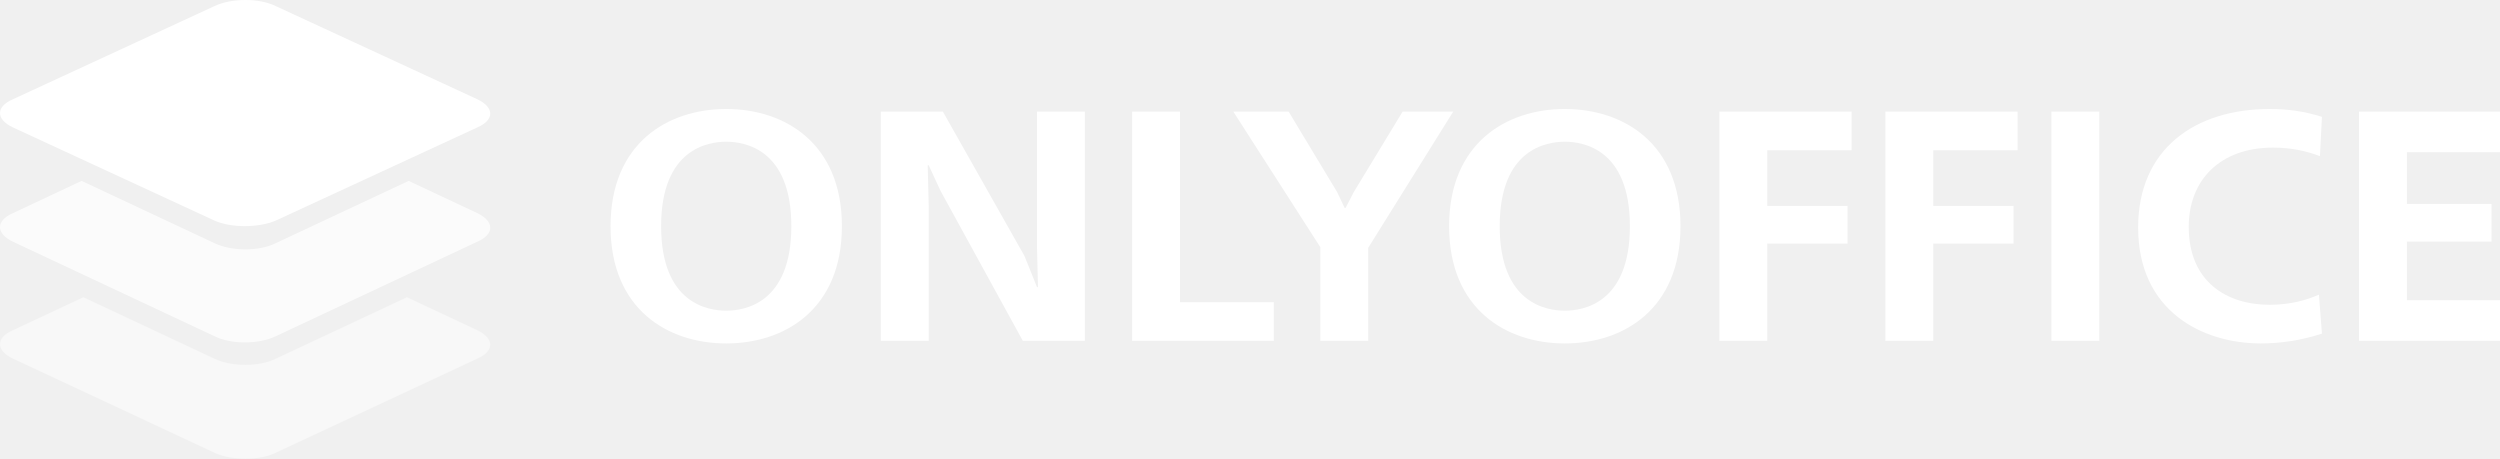
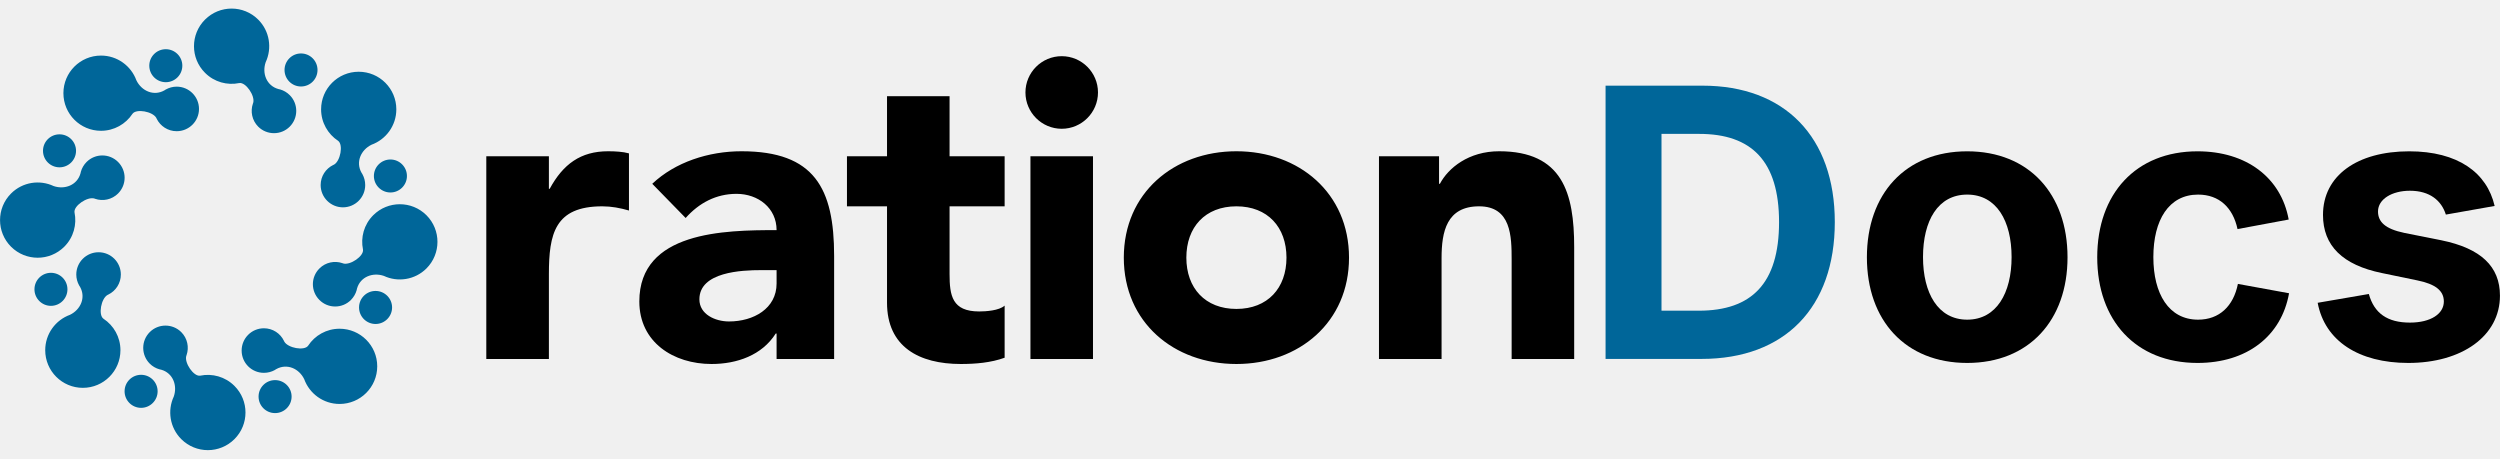
- <svg xmlns="http://www.w3.org/2000/svg" width="109" height="20" viewBox="0 0 109 20" fill="none">
-   <path d="M31.663 4.752C29.119 4.752 26.62 6.237 26.62 9.863C26.62 13.489 29.119 14.974 31.663 14.974C34.208 14.974 36.707 13.489 36.707 9.863C36.707 6.237 34.208 4.752 31.663 4.752ZM31.663 6.179C32.443 6.179 34.502 6.479 34.502 9.863C34.502 13.246 32.443 13.546 31.663 13.546C30.884 13.546 28.825 13.246 28.825 9.863C28.825 6.479 30.884 6.179 31.663 6.179Z" fill="white" />
-   <path d="M38.404 4.866V14.86H40.492V8.978L40.448 7.207H40.492L41.007 8.321L44.595 14.86H47.3V4.866H45.212V10.748L45.256 12.518H45.212L44.668 11.162L41.109 4.866H38.404Z" fill="white" />
-   <path d="M49.361 4.866V14.86H55.537V13.175H51.449V4.866H49.361Z" fill="white" />
-   <path d="M53.772 4.866L57.566 10.777V14.86H59.654V10.805L63.36 4.866H61.154L59.022 8.378L58.669 9.063H58.625L58.301 8.378L56.184 4.866H53.772Z" fill="white" />
-   <path d="M68.225 4.752C65.681 4.752 63.181 6.237 63.181 9.863C63.181 13.489 65.681 14.974 68.225 14.974C70.769 14.974 73.269 13.489 73.269 9.863C73.269 6.237 70.769 4.752 68.225 4.752ZM68.225 6.179C69.004 6.179 71.063 6.479 71.063 9.863C71.063 13.246 69.004 13.546 68.225 13.546C67.446 13.546 65.387 13.246 65.387 9.863C65.387 6.479 67.446 6.179 68.225 6.179Z" fill="white" />
-   <path d="M74.965 4.866V14.86H77.053V10.62H80.553V8.978H77.053V6.551H80.73V4.866H74.965Z" fill="white" />
-   <path d="M82.203 4.866V14.86H84.291V10.62H87.791V8.978H84.291V6.551H87.967V4.866H82.203Z" fill="white" />
-   <path d="M89.441 14.86H91.529V4.866H89.441V14.86Z" fill="white" />
-   <path d="M101.105 12.847C100.59 13.075 99.87 13.289 98.958 13.289C97.105 13.289 95.429 12.304 95.429 9.891C95.429 7.85 96.796 6.436 99.105 6.436C99.885 6.436 100.546 6.579 101.149 6.808L101.237 5.094C100.458 4.852 99.767 4.752 98.958 4.752C95.723 4.752 93.223 6.479 93.223 9.92C93.223 13.56 96.017 14.974 98.576 14.974C99.399 14.974 100.326 14.845 101.237 14.546L101.105 12.847Z" fill="white" />
-   <path d="M102.853 4.866V14.86H109V13.089H104.941V10.534H108.632V8.892H104.941V6.636H109V4.866H102.853Z" fill="white" />
-   <path opacity="0.5" fill-rule="evenodd" clip-rule="evenodd" d="M9.381 19.755L0.563 15.637C-0.188 15.278 -0.188 14.722 0.563 14.396L3.633 12.958L9.348 15.637C10.099 15.997 11.308 15.997 12.026 15.637L17.741 12.958L20.811 14.396C21.562 14.755 21.562 15.311 20.811 15.637L11.993 19.755C11.308 20.082 10.099 20.082 9.381 19.755Z" fill="white" />
-   <path opacity="0.75" fill-rule="evenodd" clip-rule="evenodd" d="M9.352 14.659L0.562 10.537C-0.187 10.177 -0.187 9.621 0.562 9.294L3.557 7.887L9.352 10.603C10.101 10.963 11.306 10.963 12.022 10.603L17.817 7.887L20.813 9.294C21.562 9.654 21.562 10.21 20.813 10.537L12.022 14.659C11.273 15.019 10.069 15.019 9.352 14.659Z" fill="white" />
-   <path fill-rule="evenodd" clip-rule="evenodd" d="M9.352 9.617L0.562 5.554C-0.187 5.2 -0.187 4.651 0.562 4.329L9.352 0.266C10.101 -0.089 11.306 -0.089 12.022 0.266L20.813 4.329C21.562 4.684 21.562 5.232 20.813 5.554L12.022 9.617C11.273 9.94 10.069 9.94 9.352 9.617Z" fill="white" />
+ <svg xmlns="http://www.w3.org/2000/svg" width="109" height="20" viewBox="0 -1.73 494.844 90.80" fill-rule="evenodd">
+   <style>.fil1{fill:#006699}.fil0{fill:#000000;fill-rule:nonzero}</style>
+   <g transform="translate(0.0025,-0.02942936)">
+     <g>
+       <g id="g2435">
+         <path class="fil0" d="m 96.25,69.36 h 12.39 V 52.6 c 0,-8.01 1.16,-13.46 10.57,-13.46 1.81,0 3.55,0.33 5.28,0.83 V 28.66 c -1.15,-0.33 -2.72,-0.42 -4.13,-0.42 -5.45,0 -8.91,2.56 -11.56,7.43 h -0.16 V 29.23 H 96.25 Z m 57.46,0 H 165.1 V 48.97 c 0,-13.38 -3.88,-20.73 -18.33,-20.73 -6.52,0 -13.13,2.15 -17.67,6.44 l 6.61,6.77 c 2.64,-2.97 6.02,-4.78 10.07,-4.78 4.29,0 7.93,2.8 7.93,7.18 -10.33,0 -27.17,0.25 -27.17,14.12 0,8.09 6.77,12.38 14.29,12.38 5.03,0 9.99,-1.73 12.71,-6.03 h 0.17 z m 0,-17.59 v 2.65 c 0,4.95 -4.55,7.51 -9.42,7.51 -2.72,0 -5.86,-1.4 -5.86,-4.38 0,-5.45 8.42,-5.78 12.22,-5.78 z m 45.14,-22.54 h -10.9 V 17.34 h -12.38 v 11.89 h -7.93 v 9.91 h 7.93 v 19.07 c 0,8.76 6.36,12.14 14.61,12.14 2.89,0 5.95,-0.25 8.67,-1.24 V 58.79 c -1.07,0.99 -3.71,1.16 -5.03,1.16 -5.37,0 -5.87,-3.14 -5.87,-7.43 V 39.14 h 10.9 z m 5.11,40.13 h 12.38 V 29.23 H 203.96 Z M 202.97,16.6 c 0,3.96 3.22,7.19 7.18,7.19 3.96,0 7.18,-3.23 7.18,-7.19 0,-3.96 -3.22,-7.18 -7.18,-7.18 -3.96,0 -7.18,3.22 -7.18,7.18 z m 19.47,32.7 c 0,12.8 9.9,21.05 22.29,21.05 12.38,0 22.29,-8.25 22.29,-21.05 0,-12.8 -9.91,-21.06 -22.29,-21.06 -12.39,0 -22.29,8.26 -22.29,21.06 z m 12.38,0 c 0,-6.03 3.72,-10.16 9.91,-10.16 6.19,0 9.91,4.13 9.91,10.16 0,6.02 -3.72,10.15 -9.91,10.15 -6.19,0 -9.91,-4.13 -9.91,-10.15 z m 38.13,20.06 h 12.39 V 49.38 c 0,-5.2 0.99,-10.24 7.43,-10.24 6.35,0 6.44,5.95 6.44,10.57 v 19.65 h 12.38 V 47.23 c 0,-10.73 -2.31,-18.99 -14.86,-18.99 -6.03,0 -10.07,3.31 -11.72,6.44 h -0.17 v -5.45 h -11.89 z" id="path137" />
+         <path class="fil1" d="m 19.98,9.3 c 3.23,0 5.97,2.05 7.01,4.91 v 0 c 1.02,2.09 3.41,3.17 5.52,1.99 0.1,-0.07 0.2,-0.13 0.3,-0.19 h 0.01 v 0 c 0.63,-0.35 1.36,-0.56 2.14,-0.56 2.44,0 4.42,1.98 4.42,4.41 0,2.44 -1.98,4.41 -4.42,4.41 -1.74,0 -3.24,-1.01 -3.96,-2.47 v 0 0 c -0.03,-0.06 -0.05,-0.11 -0.07,-0.16 -0.7,-1.27 -3.96,-1.88 -4.72,-0.81 v 0 c -1.33,2.02 -3.62,3.36 -6.23,3.36 -4.11,0 -7.44,-3.33 -7.44,-7.45 0,-4.11 3.33,-7.44 7.44,-7.44 z m -8.21,22.12 c 1.8,0 3.27,-1.46 3.27,-3.27 0,-1.8 -1.47,-3.26 -3.27,-3.26 -1.81,0 -3.27,1.46 -3.27,3.26 0,1.81 1.46,3.27 3.27,3.27 z m -1.7,27.42 c 1.81,0 3.27,-1.47 3.27,-3.27 0,-1.81 -1.46,-3.27 -3.27,-3.27 -1.8,0 -3.26,1.46 -3.26,3.27 0,1.8 1.46,3.27 3.26,3.27 z m 17.85,20.19 c 1.8,0 3.27,-1.47 3.27,-3.27 0,-1.81 -1.47,-3.27 -3.27,-3.27 -1.81,0 -3.27,1.46 -3.27,3.27 0,1.8 1.46,3.27 3.27,3.27 z m 26.52,1.04 c 1.8,0 3.27,-1.46 3.27,-3.27 0,-1.8 -1.47,-3.26 -3.27,-3.26 -1.81,0 -3.27,1.46 -3.27,3.26 0,1.81 1.46,3.27 3.27,3.27 z M 74.33,62.43 c 1.8,0 3.27,-1.47 3.27,-3.27 0,-1.81 -1.47,-3.27 -3.27,-3.27 -1.81,0 -3.27,1.46 -3.27,3.27 0,1.8 1.46,3.27 3.27,3.27 z M 77.27,36.4 c 1.8,0 3.27,-1.46 3.27,-3.26 0,-1.81 -1.47,-3.27 -3.27,-3.27 -1.8,0 -3.27,1.46 -3.27,3.27 0,1.8 1.47,3.26 3.27,3.26 z M 59.57,15.42 c 1.81,0 3.27,-1.46 3.27,-3.27 0,-1.8 -1.46,-3.27 -3.27,-3.27 -1.8,0 -3.26,1.47 -3.26,3.27 0,1.81 1.46,3.27 3.26,3.27 z M 51.1,2.18 c 2.28,2.28 2.77,5.67 1.48,8.43 v 0 c -0.76,2.2 0.17,4.65 2.5,5.31 0.11,0.02 0.23,0.05 0.34,0.08 h 0.01 v 0 c 0.7,0.2 1.36,0.58 1.91,1.13 1.72,1.72 1.72,4.51 0,6.24 -1.72,1.72 -4.51,1.72 -6.24,0 -1.23,-1.24 -1.58,-3.02 -1.05,-4.56 v 0 0 c 0.02,-0.06 0.04,-0.11 0.06,-0.16 0.4,-1.39 -1.47,-4.13 -2.76,-3.91 v 0 c -2.37,0.49 -4.94,-0.18 -6.78,-2.03 -2.91,-2.9 -2.91,-7.62 0,-10.53 2.91,-2.91 7.62,-2.91 10.53,0 z m 27.34,17.76 c 0,3.23 -2.05,5.97 -4.92,7.01 v 0 c -2.09,1.03 -3.16,3.41 -1.98,5.52 0.06,0.1 0.13,0.2 0.19,0.3 v 0.01 0 c 0.35,0.63 0.55,1.37 0.55,2.15 0,2.43 -1.97,4.41 -4.41,4.41 -2.43,0 -4.41,-1.98 -4.41,-4.41 0,-1.75 1.01,-3.25 2.48,-3.97 v 0 0 c 0.05,-0.02 0.1,-0.05 0.16,-0.07 1.27,-0.7 1.88,-3.96 0.81,-4.72 v 0 c -2.02,-1.33 -3.36,-3.62 -3.36,-6.23 0,-4.11 3.33,-7.44 7.44,-7.44 4.12,0 7.45,3.33 7.45,7.44 z m 5.96,31.5 c -2.28,2.27 -5.67,2.77 -8.43,1.47 v 0 c -2.2,-0.75 -4.65,0.18 -5.31,2.5 -0.02,0.12 -0.05,0.23 -0.08,0.35 v 0 0 c -0.2,0.7 -0.58,1.36 -1.13,1.92 -1.72,1.72 -4.51,1.72 -6.23,0 -1.73,-1.73 -1.73,-4.52 0,-6.24 1.23,-1.23 3.01,-1.58 4.55,-1.05 v 0 0 c 0.06,0.02 0.11,0.03 0.16,0.06 1.39,0.4 4.13,-1.47 3.91,-2.76 v 0 c -0.49,-2.38 0.18,-4.94 2.03,-6.79 2.91,-2.9 7.62,-2.9 10.53,0 2.91,2.91 2.91,7.63 0,10.54 z M 67.21,78.26 c -3.23,0 -5.97,-2.05 -7.01,-4.92 v 0 c -1.02,-2.09 -3.4,-3.16 -5.52,-1.98 -0.09,0.06 -0.2,0.13 -0.3,0.18 l -0.01,0.01 h 0.01 c -0.64,0.35 -1.37,0.55 -2.15,0.55 -2.44,0 -4.41,-1.97 -4.41,-4.41 0,-2.43 1.97,-4.41 4.41,-4.41 1.74,0 3.25,1.01 3.96,2.48 v 0 0 c 0.03,0.05 0.05,0.1 0.07,0.15 0.7,1.27 3.96,1.89 4.72,0.82 v 0 c 1.33,-2.03 3.62,-3.36 6.23,-3.36 4.11,0 7.45,3.33 7.45,7.44 0,4.12 -3.34,7.45 -7.45,7.45 z M 35.87,85.22 C 33.59,82.94 33.1,79.55 34.39,76.79 v 0 c 0.76,-2.2 -0.17,-4.65 -2.49,-5.31 -0.12,-0.02 -0.24,-0.05 -0.35,-0.08 h -0.01 v 0 c -0.7,-0.2 -1.36,-0.57 -1.91,-1.12 -1.72,-1.73 -1.72,-4.52 0,-6.24 1.72,-1.72 4.51,-1.72 6.24,0 1.23,1.23 1.58,3.01 1.05,4.55 v 0 0.01 c -0.02,0.05 -0.04,0.1 -0.06,0.15 -0.4,1.4 1.47,4.13 2.76,3.91 v 0 c 2.37,-0.49 4.94,0.19 6.78,2.03 2.91,2.91 2.91,7.62 0,10.53 -2.91,2.91 -7.62,2.91 -10.53,0 z M 8.94,67.62 c 0,-3.23 2.05,-5.97 4.91,-7.01 v 0 c 2.09,-1.02 3.17,-3.4 1.99,-5.52 -0.07,-0.09 -0.13,-0.2 -0.19,-0.3 v 0 0 c -0.35,-0.64 -0.56,-1.37 -0.56,-2.15 0,-2.44 1.98,-4.41 4.41,-4.41 2.44,0 4.41,1.97 4.41,4.41 0,1.74 -1.01,3.25 -2.47,3.96 v 0 0 c -0.06,0.03 -0.11,0.05 -0.16,0.08 -1.27,0.7 -1.88,3.95 -0.81,4.71 v 0 c 2.02,1.33 3.36,3.62 3.36,6.23 0,4.11 -3.33,7.45 -7.44,7.45 -4.12,0 -7.45,-3.34 -7.45,-7.45 z M 2.18,36.6 c 2.28,-2.28 5.67,-2.77 8.43,-1.47 v 0 c 2.2,0.75 4.65,-0.18 5.31,-2.5 0.02,-0.12 0.05,-0.23 0.08,-0.35 v 0 0 c 0.2,-0.7 0.58,-1.37 1.13,-1.92 1.72,-1.72 4.51,-1.72 6.23,0 1.73,1.73 1.73,4.52 0,6.24 -1.23,1.23 -3.01,1.58 -4.55,1.05 v 0 0 c -0.06,-0.02 -0.11,-0.04 -0.16,-0.06 -1.39,-0.4 -4.13,1.47 -3.91,2.76 v 0 c 0.49,2.37 -0.18,4.94 -2.03,6.79 -2.91,2.9 -7.62,2.9 -10.53,0 -2.91,-2.91 -2.91,-7.63 0,-10.54 z M 32.81,14.57 c 1.8,0 3.27,-1.46 3.27,-3.27 0,-1.8 -1.47,-3.26 -3.27,-3.26 -1.81,0 -3.27,1.46 -3.27,3.26 0,1.81 1.46,3.27 3.27,3.27 z" id="path139" />
+         <g aria-label="Docs" id="text548" fill="#000000" style="font-weight:bold;font-size:74.344px;stroke-width:0.548">
+           <path d="m 336.824,69.344 c 16.444,0 26.354,-10.164 26.354,-27.08 0,-16.844 -9.91,-27.008 -26.173,-27.008 h -19.203 v 54.088 z m -7.95,-9.547 V 24.803 h 7.478 c 10.346,0 15.791,5.373 15.791,17.461 0,12.161 -5.445,17.533 -15.864,17.533 z" style="fill:#006699" id="path2492" />
+           <path d="m 389.387,70.142 c 12.197,0 19.857,-8.422 19.857,-20.909 0,-12.56 -7.66,-20.982 -19.857,-20.982 -12.233,0 -19.857,8.422 -19.857,20.982 0,12.488 7.623,20.909 19.857,20.909 z m 0,-8.567 c -5.808,0 -8.749,-5.3 -8.749,-12.379 0,-7.188 2.94,-12.379 8.749,-12.379 5.808,0 8.785,5.227 8.785,12.379 0,7.079 -2.977,12.379 -8.785,12.379 z" style="stroke-width:0.548" id="path2494" />
+           <path d="m 434.981,70.142 c 9.729,0 16.59,-5.264 18.114,-13.794 l -10.128,-1.851 c -0.871,4.392 -3.666,7.079 -7.877,7.079 -5.808,0 -8.857,-5.118 -8.857,-12.379 0,-7.333 3.049,-12.379 8.857,-12.379 4.211,0 6.897,2.614 7.805,6.825 l 10.128,-1.888 c -1.525,-8.349 -8.422,-13.504 -18.042,-13.504 -12.233,0 -19.857,8.422 -19.857,20.982 0,12.488 7.623,20.909 19.857,20.909 z" style="stroke-width:0.548" id="path2496" />
+           <path d="m 476.691,70.142 c 10.636,0 18.15,-5.336 18.15,-13.322 0,-5.772 -3.775,-9.366 -11.616,-10.963 l -7.296,-1.452 c -3.848,-0.799 -5.227,-2.214 -5.227,-4.247 0,-2.432 2.759,-4.102 6.316,-4.102 3.957,0 6.244,1.96 7.115,4.719 l 9.656,-1.706 c -1.525,-6.607 -7.296,-10.818 -16.916,-10.818 -10.273,0 -17.061,4.792 -17.061,12.596 0,6.062 3.848,9.91 11.689,11.507 l 7.006,1.452 c 3.558,0.726 5.227,2.033 5.227,4.175 0,2.432 -2.577,4.175 -6.716,4.175 -4.465,0 -7.079,-1.851 -8.131,-5.663 l -10.128,1.742 c 1.416,7.551 8.131,11.907 17.933,11.907 z" style="stroke-width:0.548" id="path2498" />
+         </g>
+       </g>
+     </g>
+   </g>
</svg>
